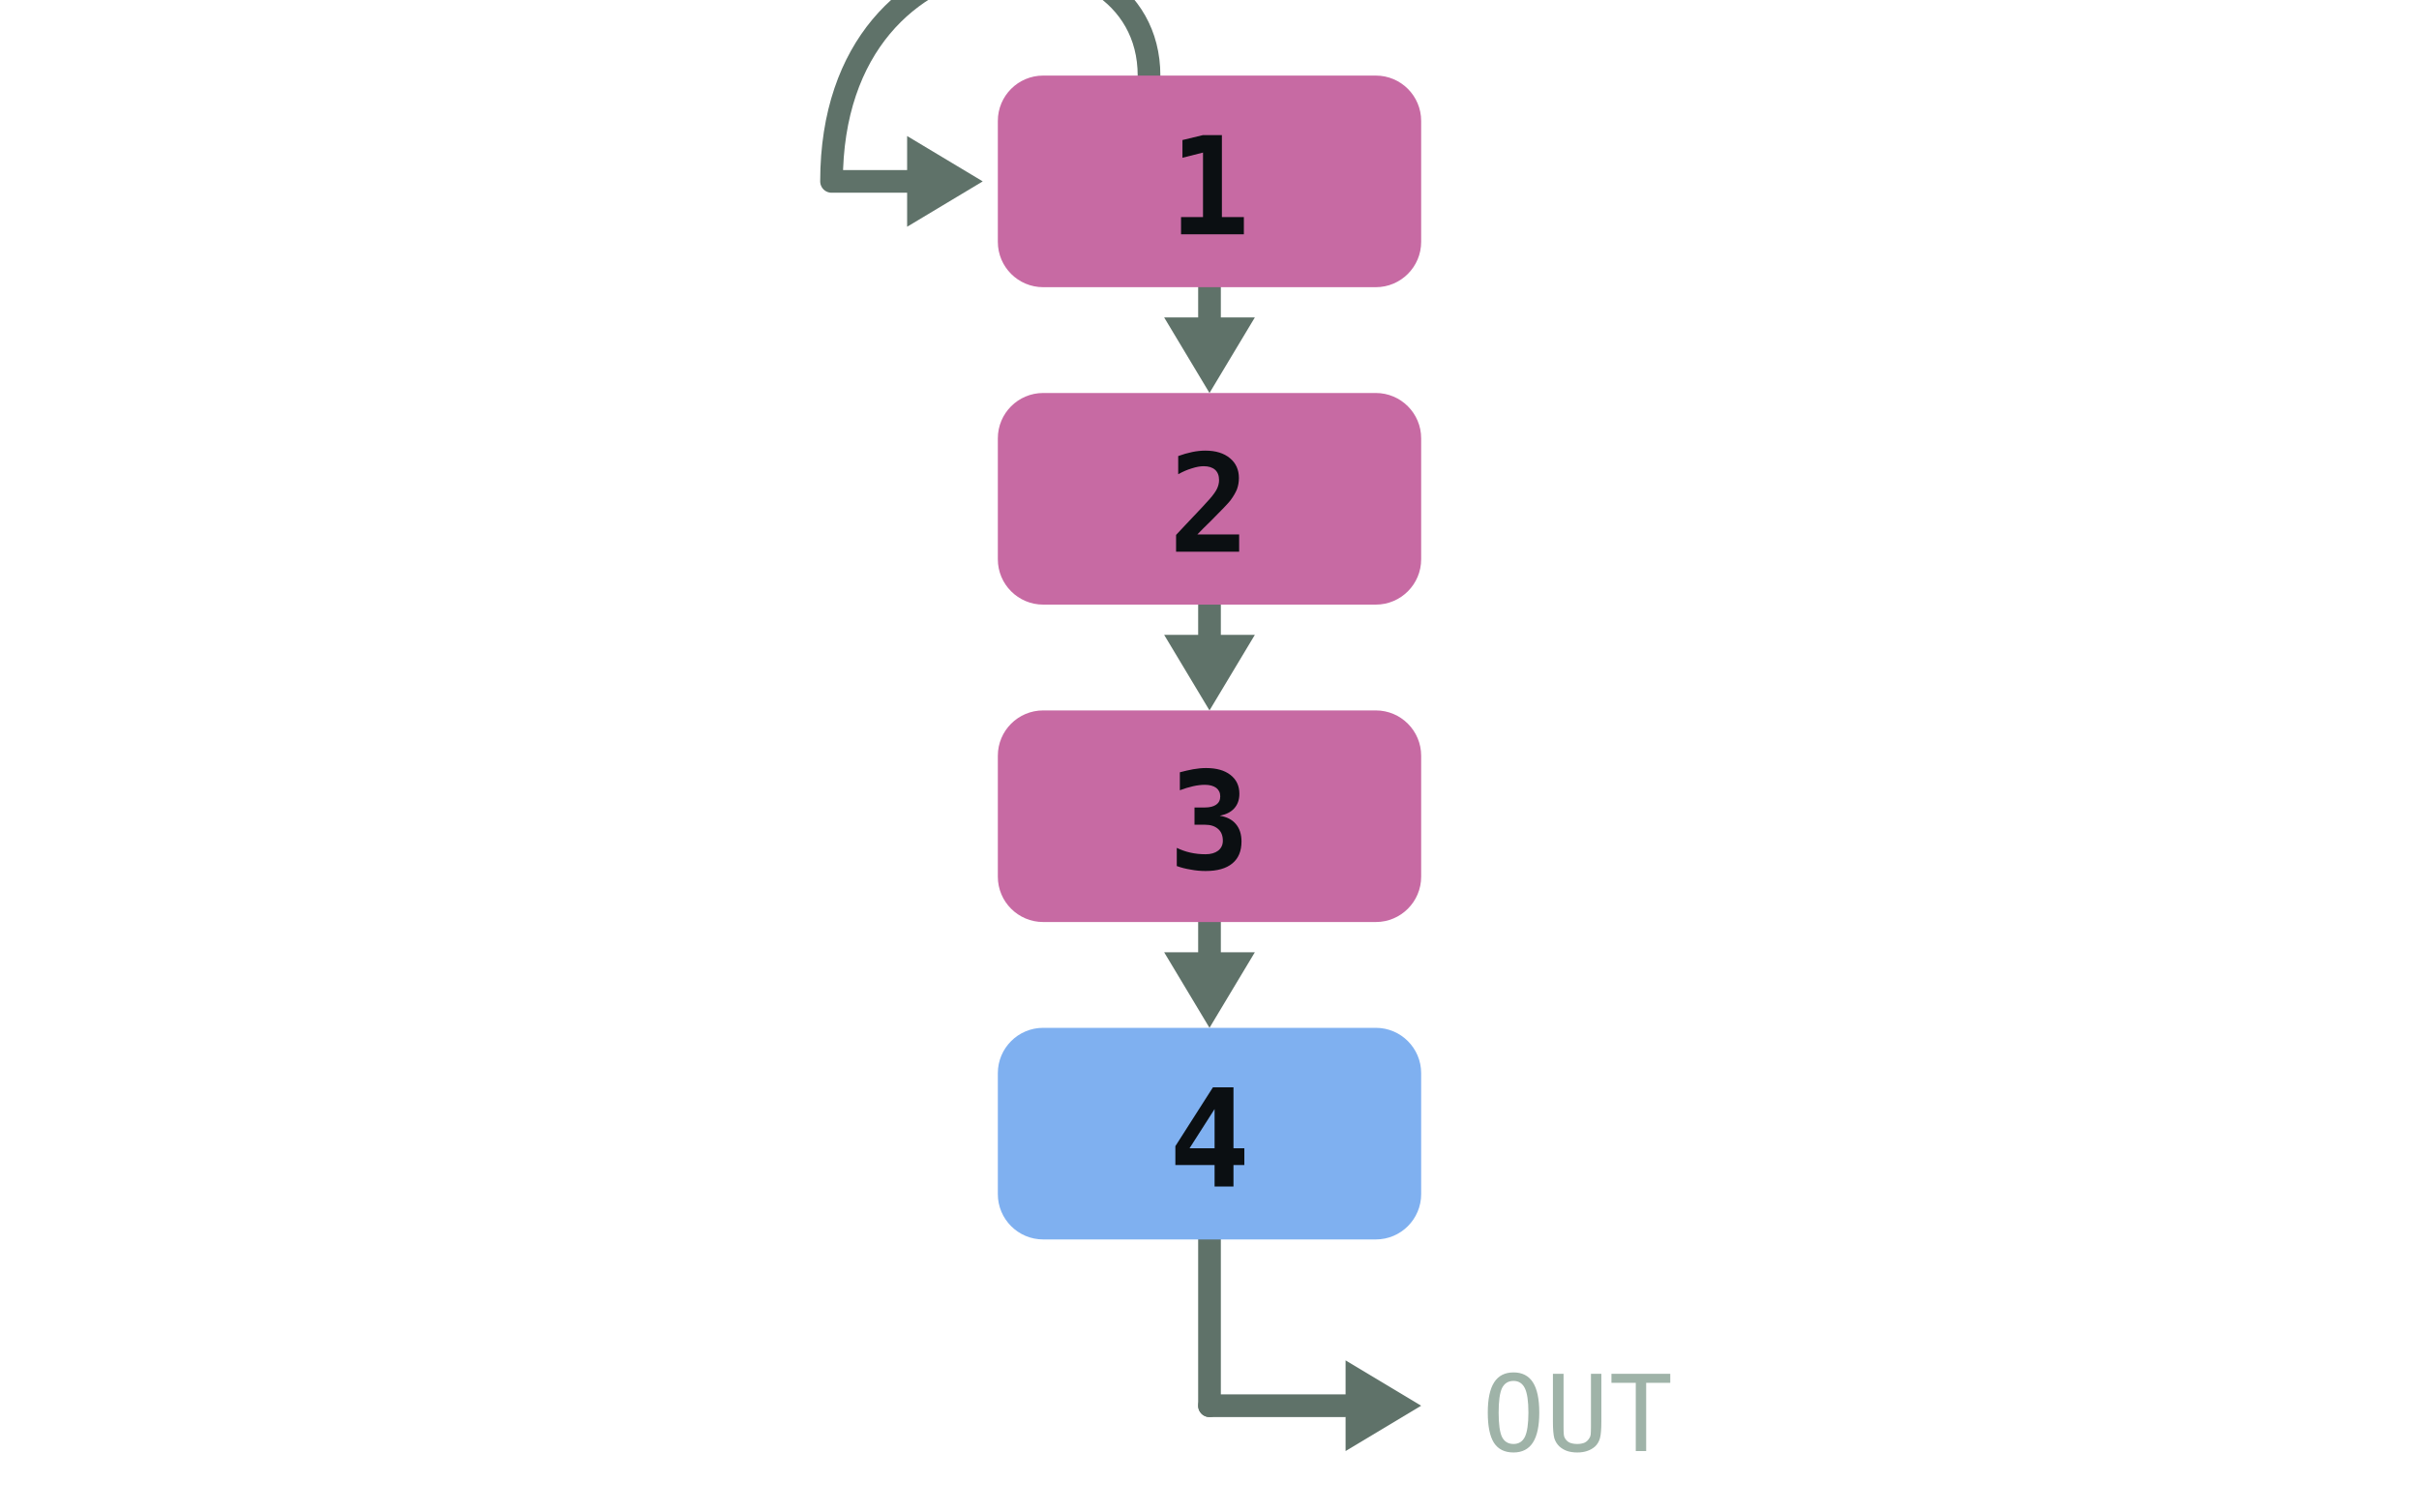
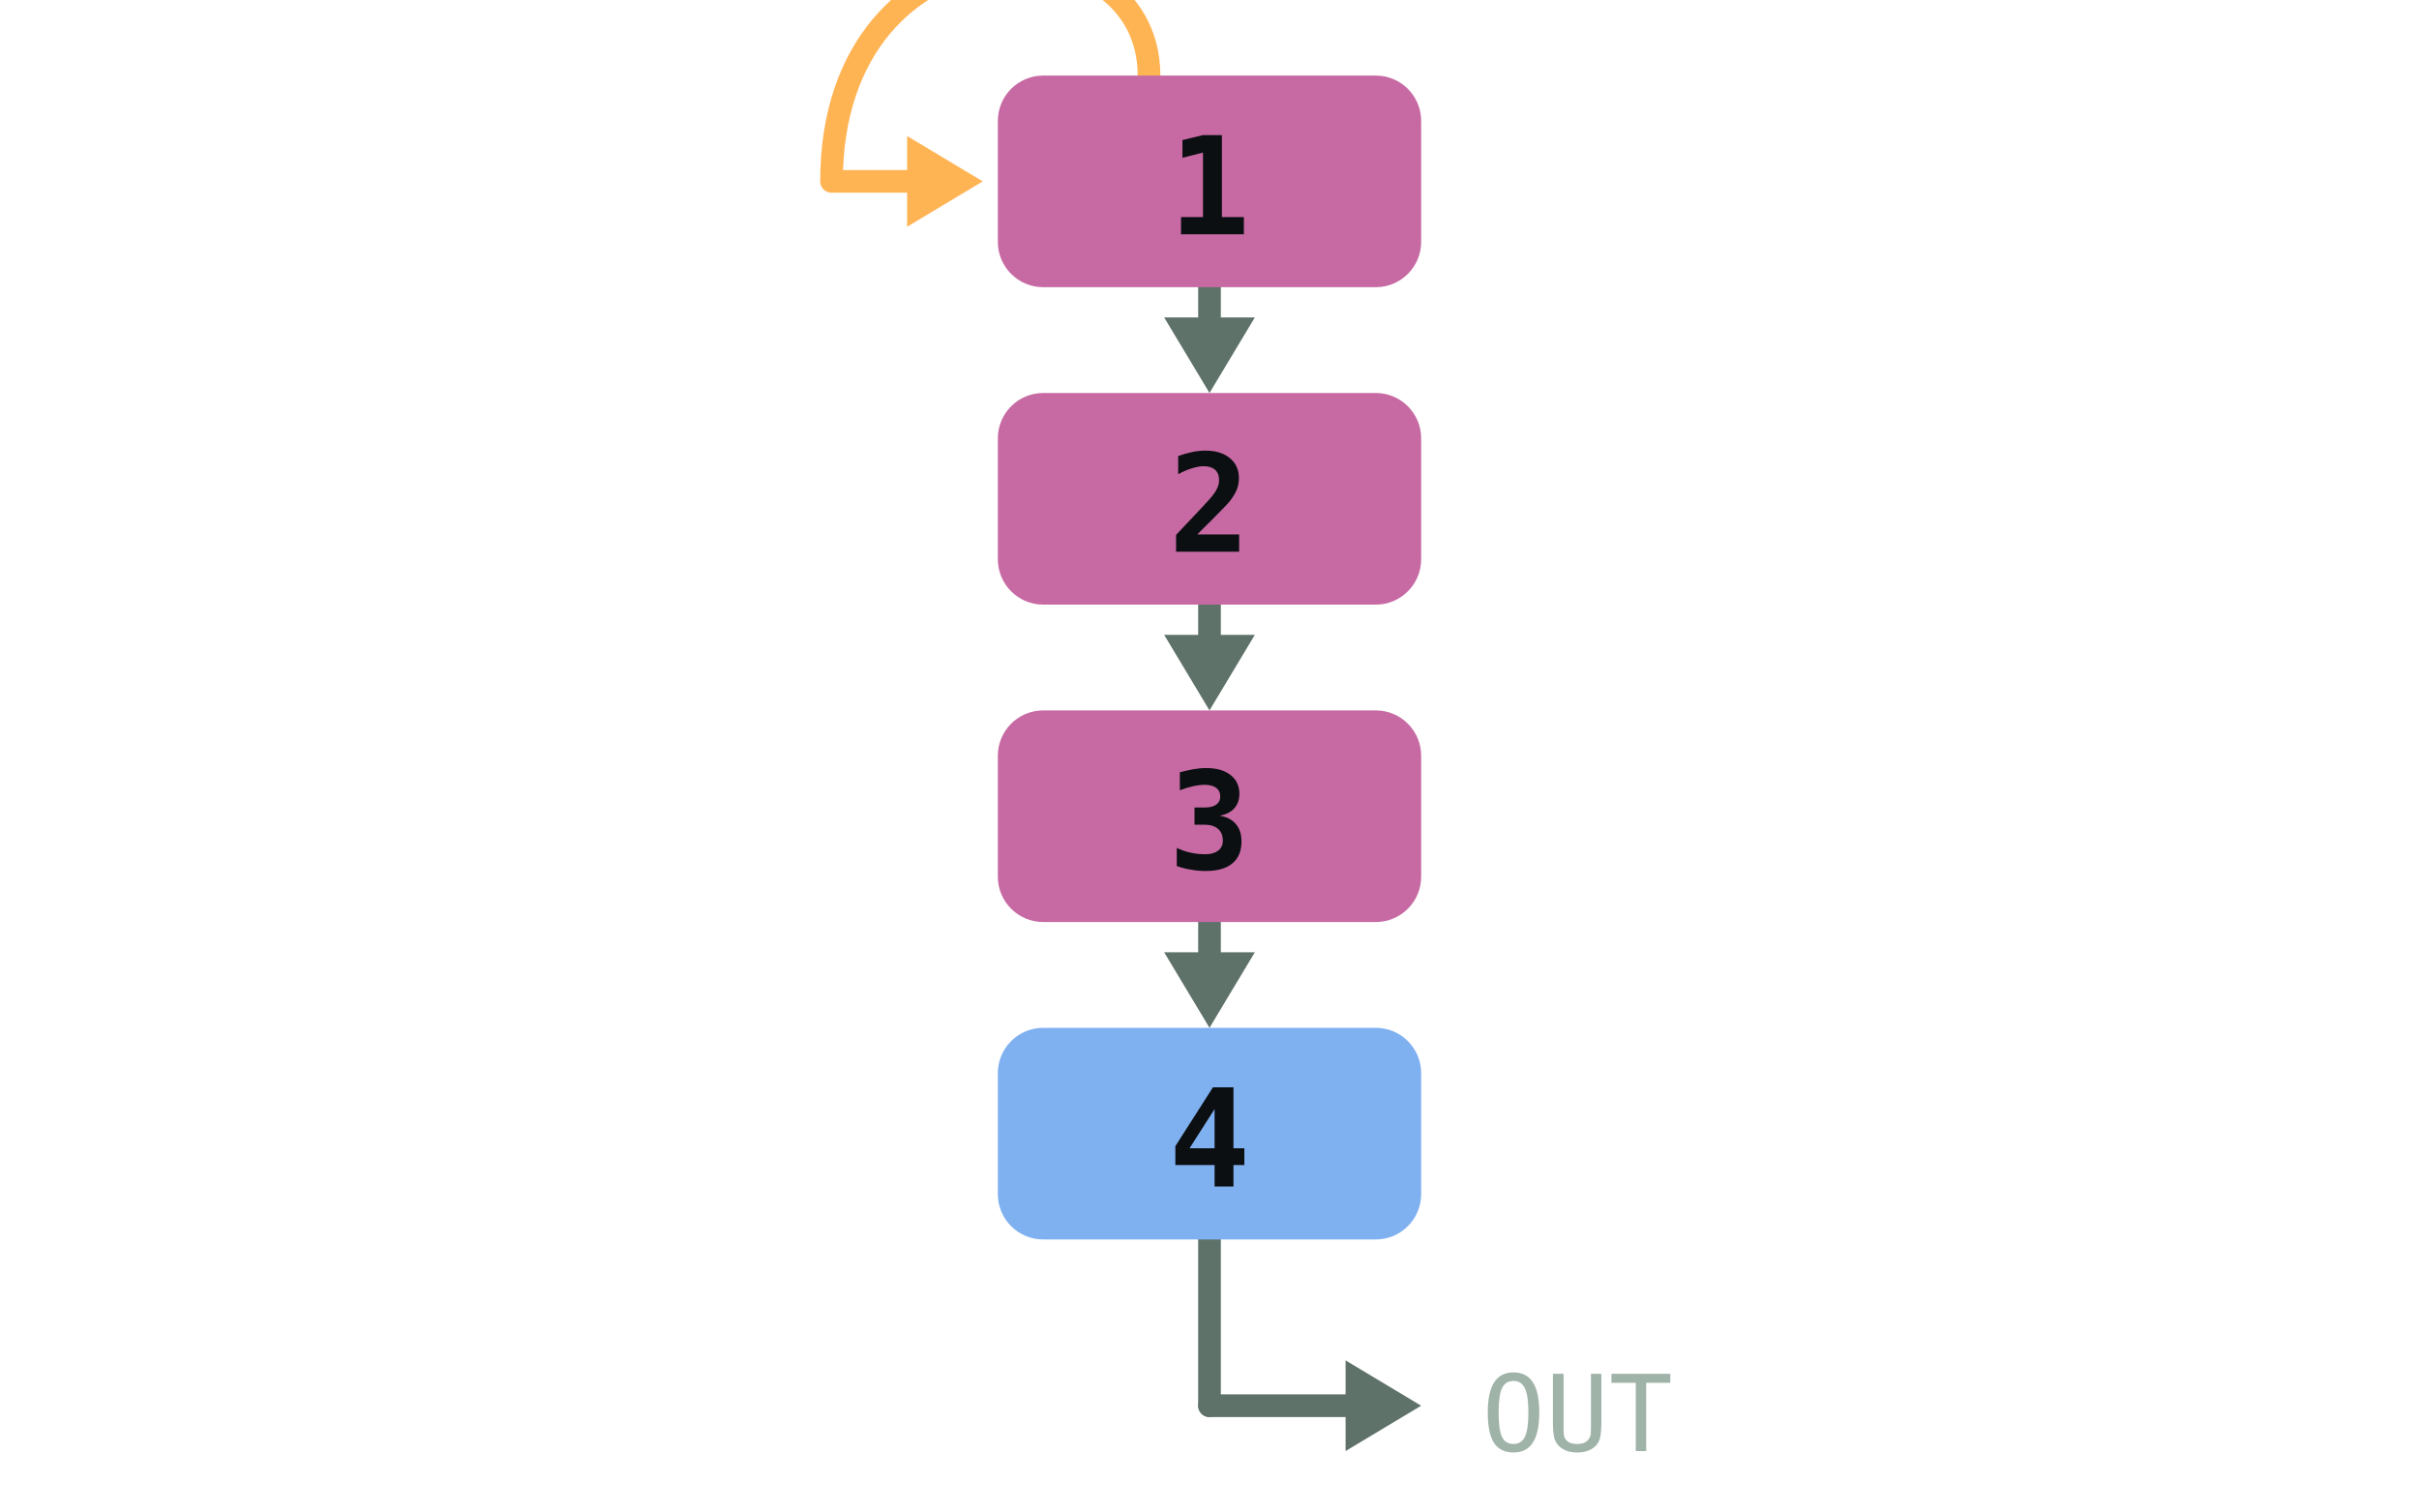
<svg xmlns="http://www.w3.org/2000/svg" viewBox="0 0 160 100" width="160" height="100">
  <g fill="none" stroke="#5f7269" stroke-width="1.5" stroke-linecap="round" stroke-linejoin="round">
    <path d="M80,19.0 V21.0" />
    <path d="M80,40.0 V42.0" />
    <path d="M80,61.0 V63.0" />
-     <path d="M76,5.0 C76,-6.0 55.0,-6.0 55.0,12 L60.0,12" stroke="#5f7269" />
+     <path d="M76,5.0 C76,-6.0 55.0,-6.0 55.0,12 L60.0,12" stroke="#ffb454" />
    <path d="M80,82.0 V93" />
    <path d="M80,93 H89" />
  </g>
  <path d="M77,21.0 L83,21.0 L80,26.0 Z" fill="#5f7269" />
  <path d="M77,42.0 L83,42.0 L80,47.0 Z" fill="#5f7269" />
  <path d="M77,63.0 L83,63.0 L80,68.0 Z" fill="#5f7269" />
-   <path d="M60.0,9 L60.0,15 L65.0,12 Z" fill="#5f7269" />
+   <path d="M60.0,9 L60.0,15 L65.0,12 Z" fill="#ffb454" />
  <path d="M89,90 L89,96 L94,93 Z" fill="#5f7269" />
  <text x="98" y="96" font-family="Menlo, monospace" font-size="7" fill="#9fb3a8">OUT</text>
  <rect x="66.0" y="5.0" width="28" height="14" rx="3" fill="#c76aa3" />
  <text x="80" y="15.5" text-anchor="middle" font-family="Menlo, monospace" font-size="9" font-weight="bold" fill="#0b0f12">1</text>
  <rect x="66.0" y="26.0" width="28" height="14" rx="3" fill="#c76aa3" />
  <text x="80" y="36.5" text-anchor="middle" font-family="Menlo, monospace" font-size="9" font-weight="bold" fill="#0b0f12">2</text>
  <rect x="66.0" y="47.0" width="28" height="14" rx="3" fill="#c76aa3" />
  <text x="80" y="57.5" text-anchor="middle" font-family="Menlo, monospace" font-size="9" font-weight="bold" fill="#0b0f12">3</text>
  <rect x="66.0" y="68.0" width="28" height="14" rx="3" fill="#7fb0f0" />
  <text x="80" y="78.5" text-anchor="middle" font-family="Menlo, monospace" font-size="9" font-weight="bold" fill="#0b0f12">4</text>
</svg>
